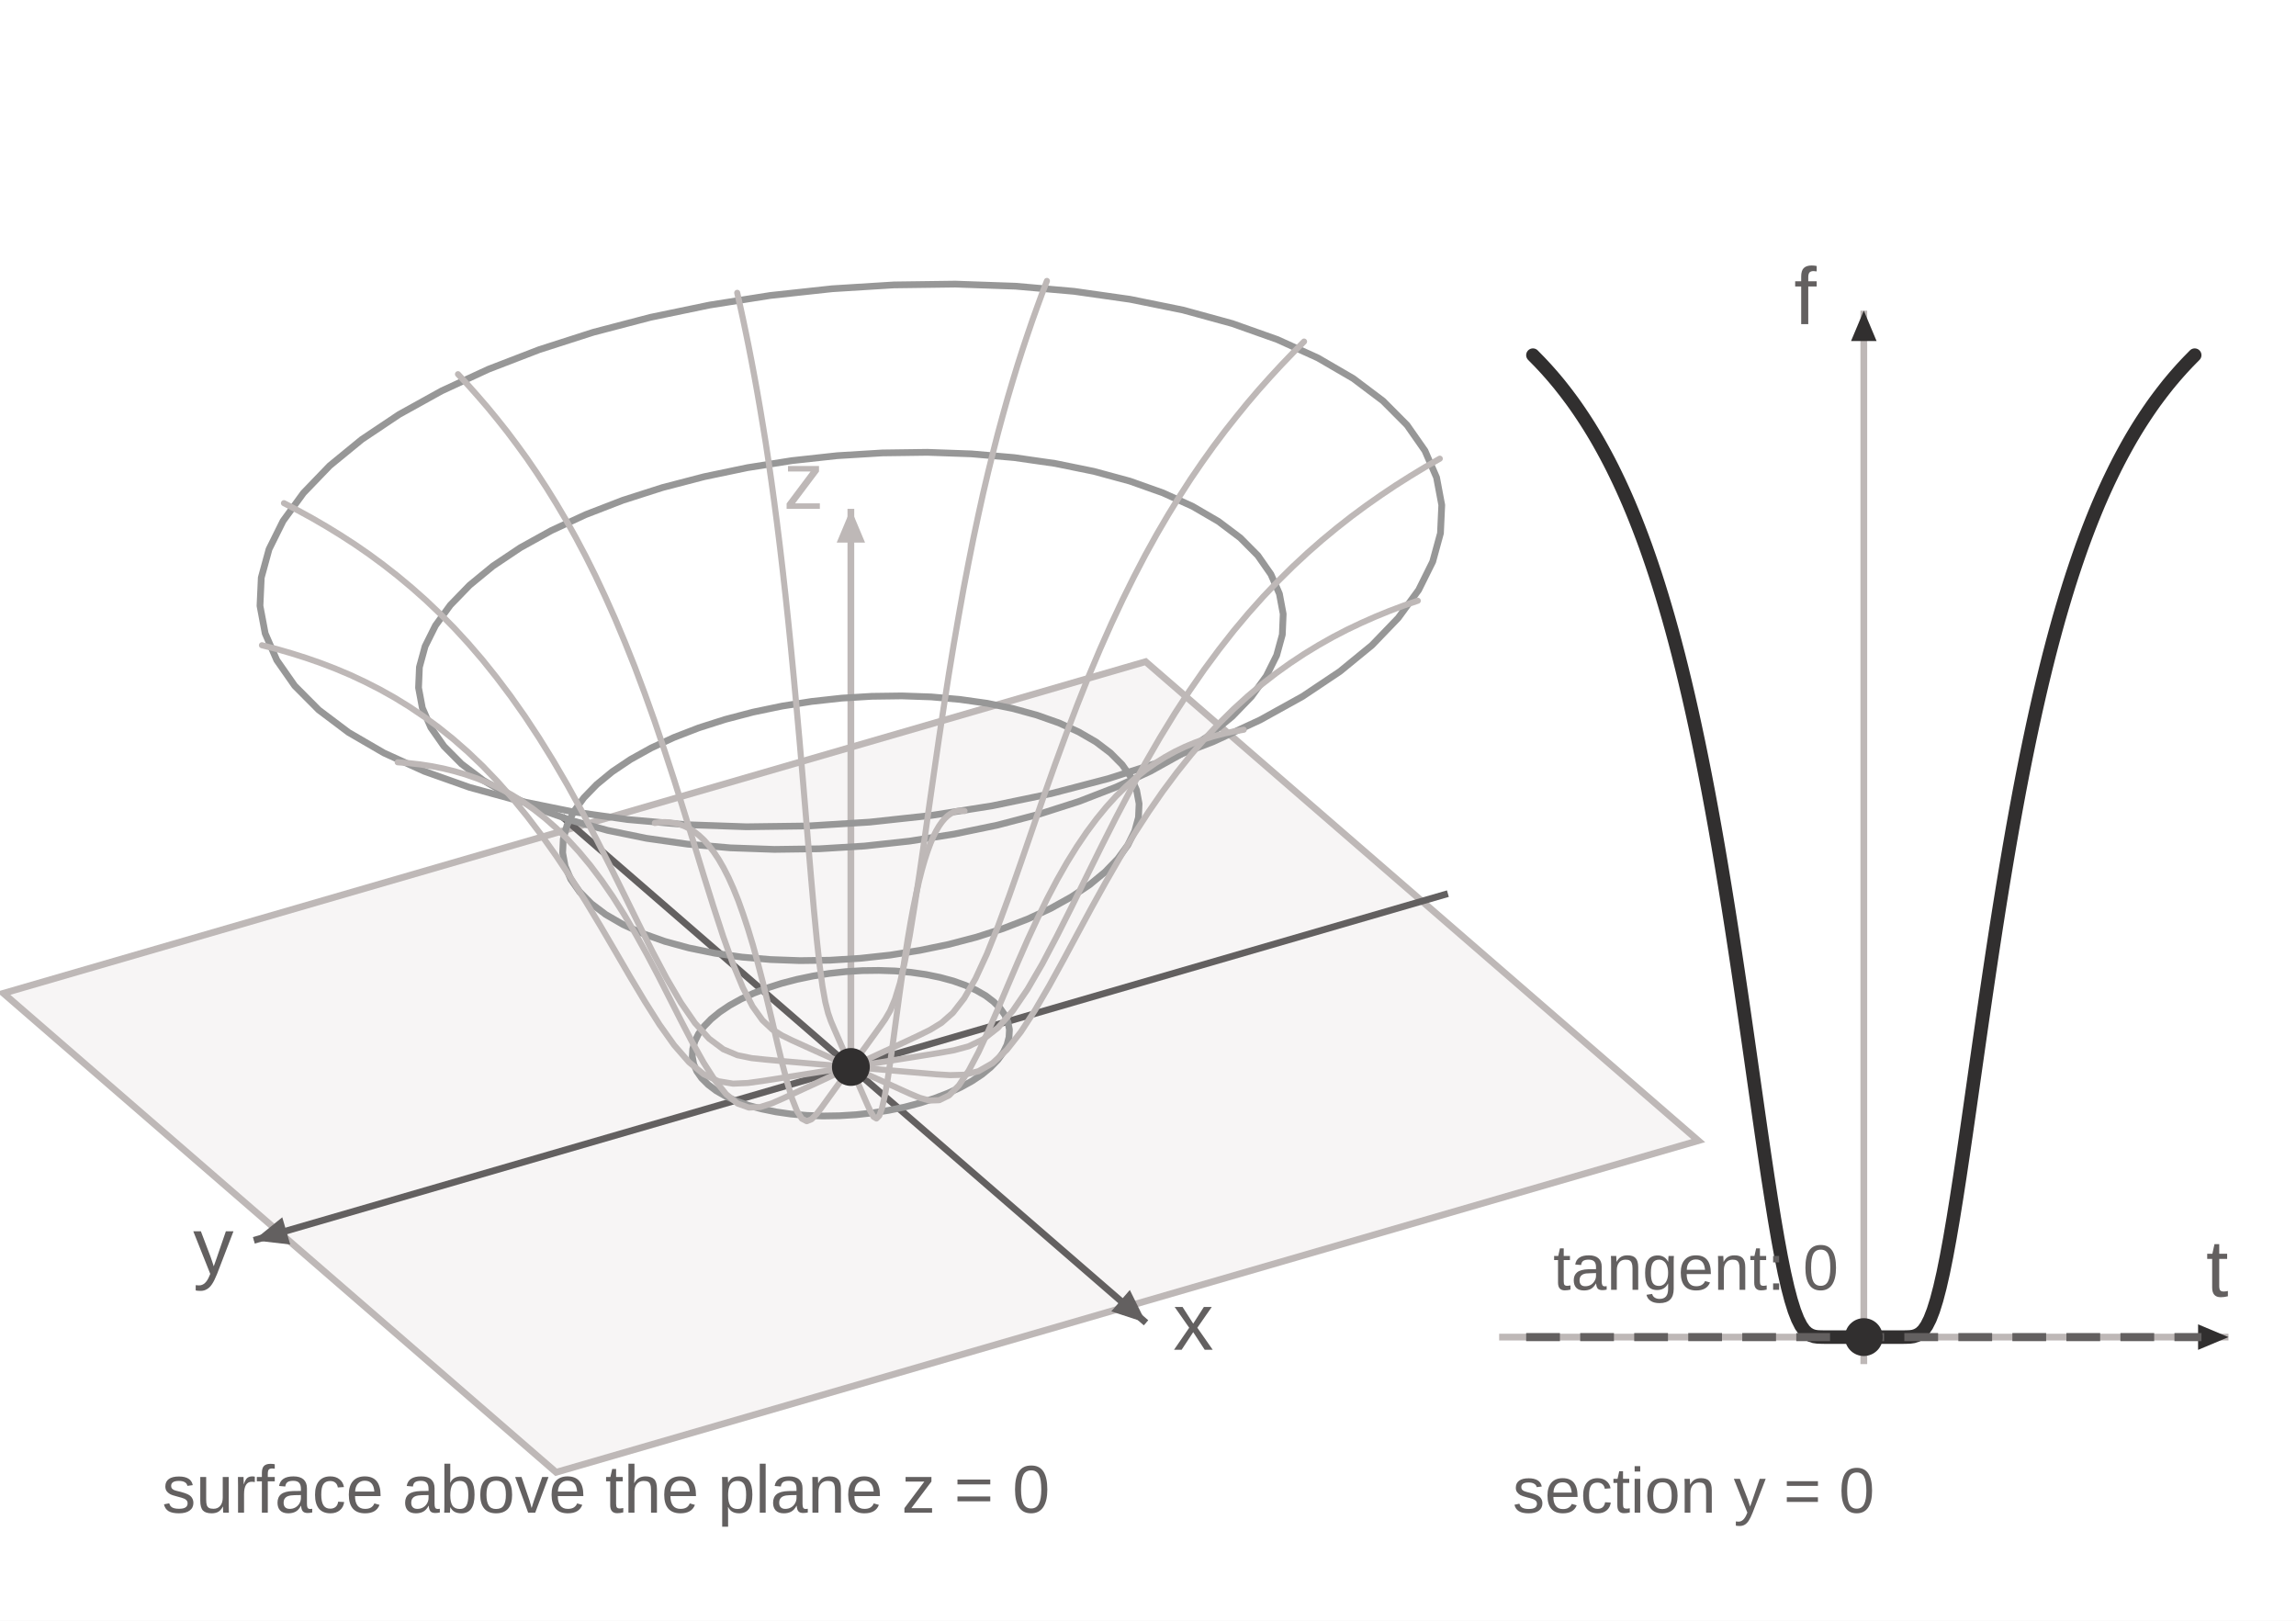
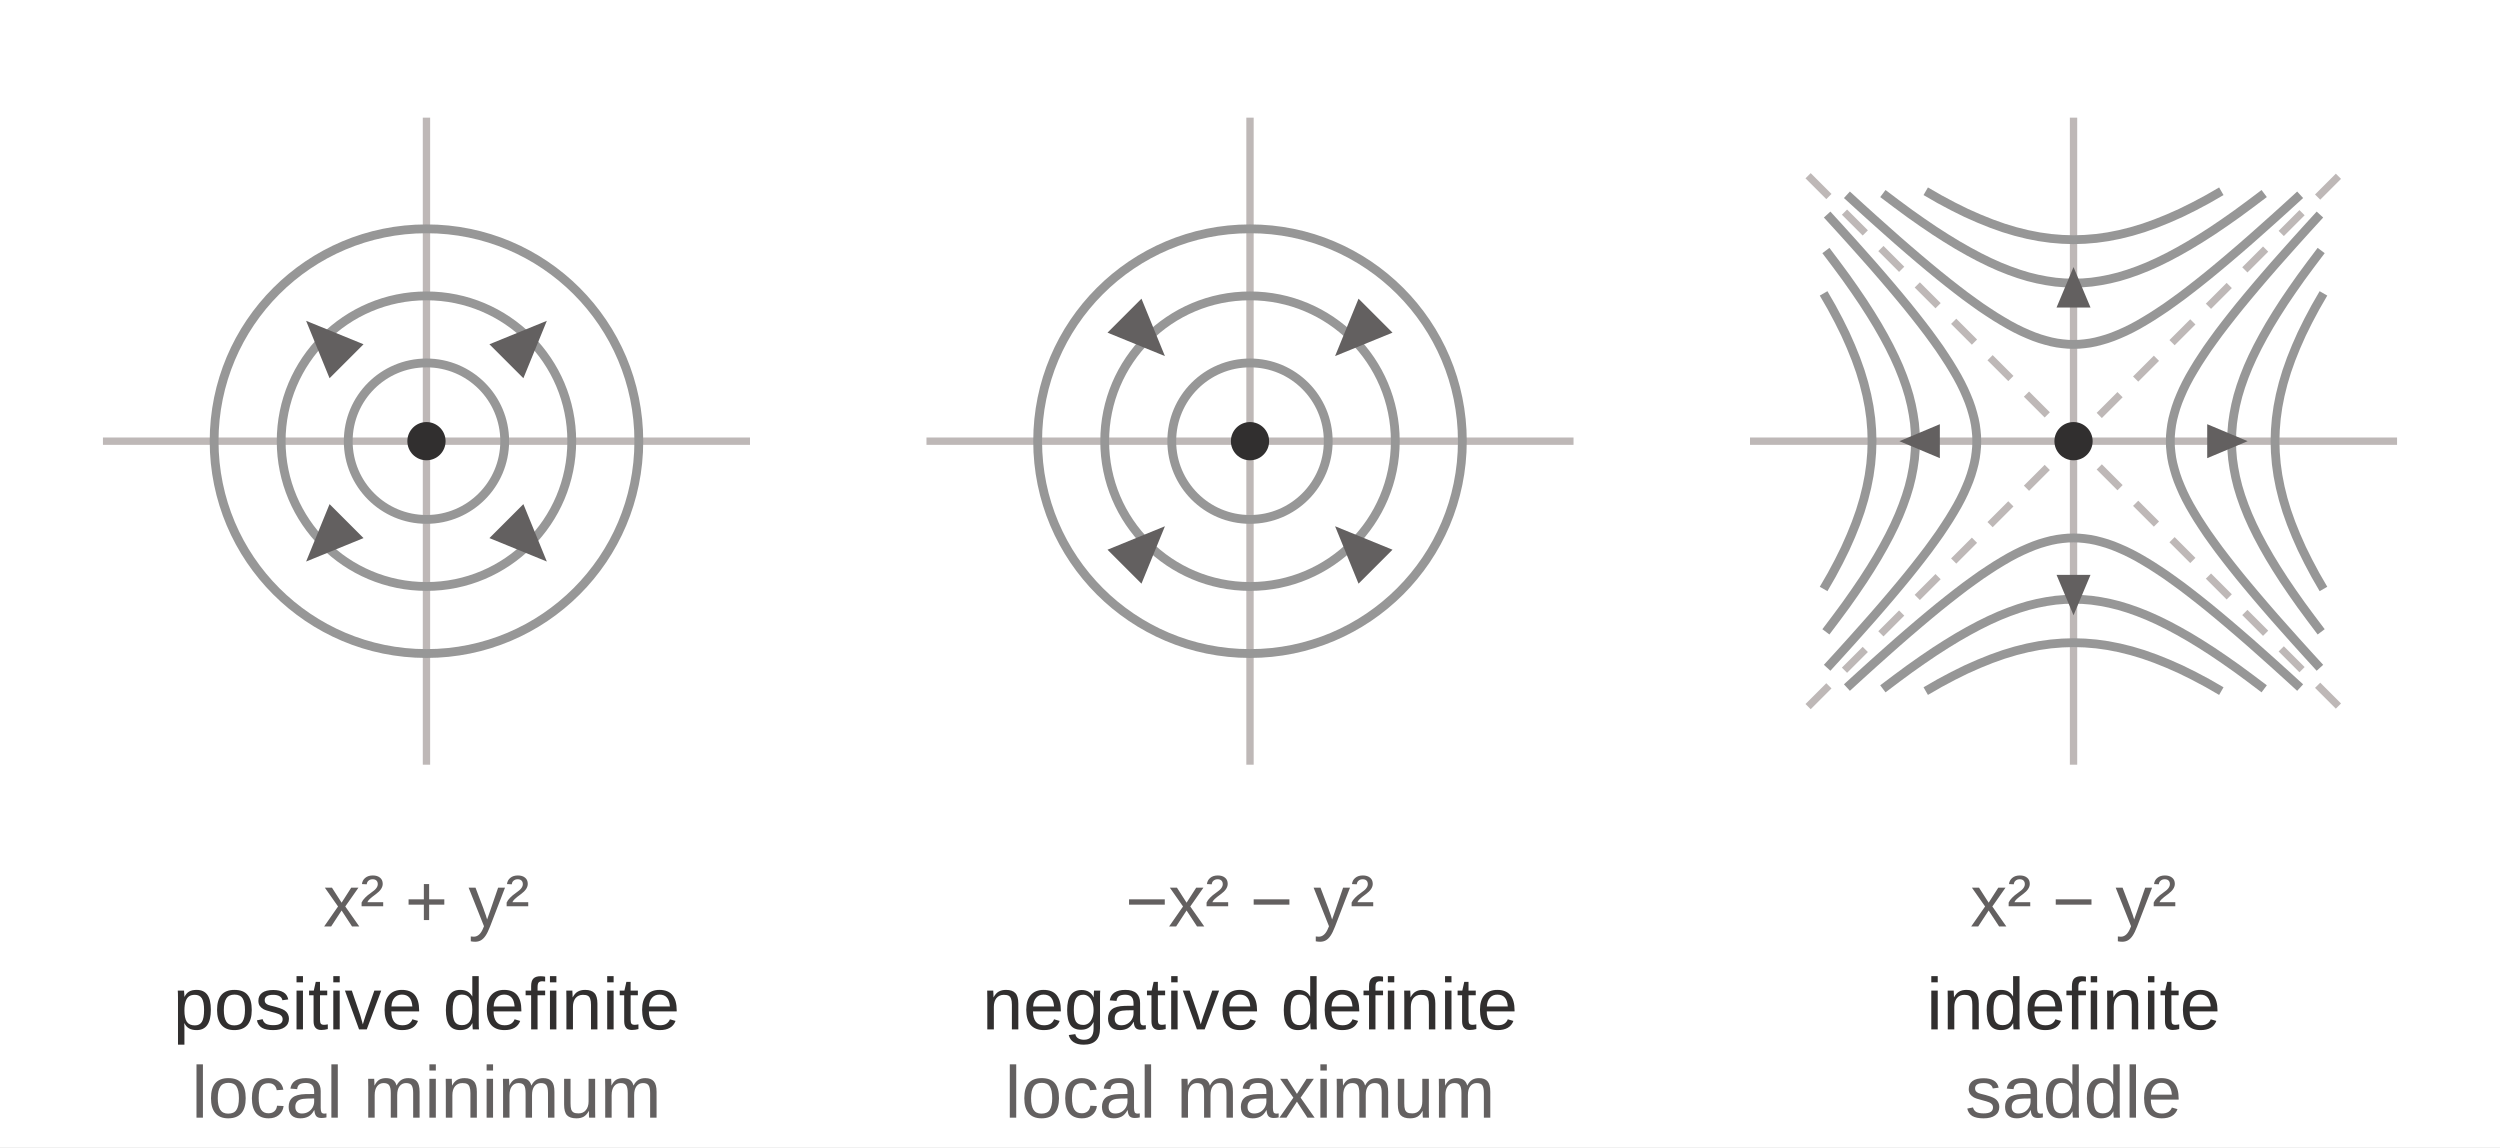
- <svg xmlns="http://www.w3.org/2000/svg" width="340" height="240" viewBox="0 0 340 240" role="img" aria-labelledby="fig-title fig-desc" font-family="Geist, Arial, sans-serif">
-   <rect width="340" height="240" fill="#FFFFFF" />
-   <path d="M 169.65 97.98 L 251.49 168.91 L 82.35 218.02 L 0.51 147.09 Z" fill="#E9E3E2" fill-opacity="0.35" stroke="#BEB8B7" stroke-width="1" />
-   <line x1="83.22" y1="120.92" x2="169.71" y2="195.88" stroke="#636060" stroke-width="1" />
-   <path d="M 169.71 195.88 L 164.56 194.19 L 167.31 191.02 Z" fill="#636060" stroke="none" />
-   <line x1="214.41" y1="132.33" x2="37.59" y2="183.67" stroke="#636060" stroke-width="1" />
-   <path d="M 37.59 183.67 L 41.8 180.26 L 42.98 184.29 Z" fill="#636060" stroke="none" />
-   <line x1="126" y1="158" x2="126" y2="75.35" stroke="#BEB8B7" stroke-width="1" />
-   <path d="M 126 75.35 L 128.1 80.35 L 123.9 80.35 Z" fill="#BEB8B7" stroke="none" />
-   <path d="M 136.23 163.34 L 133.96 163.94 L 131.61 164.42 L 129.2 164.8 L 126.75 165.07 L 124.29 165.22 L 121.85 165.26 L 119.46 165.17 L 117.13 164.97 L 114.91 164.65 L 112.81 164.22 L 110.85 163.69 L 109.05 163.05 L 107.45 162.32 L 106.04 161.51 L 104.86 160.61 L 103.9 159.65 L 103.19 158.64 L 102.73 157.57 L 102.52 156.48 L 102.58 155.36 L 102.88 154.23 L 103.44 153.1 L 104.25 151.99 L 105.3 150.91 L 106.57 149.87 L 108.06 148.87 L 109.74 147.94 L 111.6 147.08 L 113.62 146.3 L 115.77 145.61 L 118.04 145.02 L 120.39 144.53 L 122.8 144.15 L 125.25 143.88 L 127.71 143.73 L 130.15 143.7 L 132.54 143.78 L 134.87 143.98 L 137.09 144.3 L 139.19 144.73 L 141.15 145.26 L 142.95 145.9 L 144.55 146.63 L 145.96 147.44 L 147.14 148.34 L 148.1 149.3 L 148.81 150.32 L 149.27 151.38 L 149.48 152.47 L 149.42 153.59 L 149.12 154.72 L 148.56 155.85 L 147.75 156.96 L 146.7 158.04 L 145.43 159.09 L 143.94 160.08 L 142.26 161.01 L 140.4 161.87 L 138.38 162.65 L 136.23 163.34" fill="none" stroke="#979797" stroke-width="1" stroke-linecap="round" stroke-linejoin="round" />
-   <path d="M 144.6 138.77 L 140.48 139.85 L 136.2 140.73 L 131.81 141.43 L 127.36 141.91 L 122.89 142.19 L 118.45 142.25 L 114.1 142.09 L 109.88 141.73 L 105.83 141.15 L 102.01 140.37 L 98.45 139.4 L 95.19 138.24 L 92.27 136.91 L 89.71 135.43 L 87.56 133.81 L 85.83 132.06 L 84.53 130.21 L 83.69 128.28 L 83.32 126.29 L 83.41 124.25 L 83.97 122.2 L 84.99 120.15 L 86.46 118.13 L 88.36 116.17 L 90.67 114.27 L 93.37 112.46 L 96.43 110.76 L 99.81 109.2 L 103.48 107.78 L 107.4 106.53 L 111.52 105.45 L 115.8 104.56 L 120.19 103.87 L 124.64 103.38 L 129.11 103.11 L 133.55 103.05 L 137.9 103.2 L 142.12 103.57 L 146.17 104.14 L 149.99 104.92 L 153.55 105.9 L 156.81 107.05 L 159.73 108.38 L 162.29 109.86 L 164.44 111.49 L 166.17 113.23 L 167.47 115.08 L 168.31 117.01 L 168.68 119.01 L 168.59 121.04 L 168.03 123.09 L 167.01 125.14 L 165.54 127.16 L 163.64 129.13 L 161.33 131.03 L 158.63 132.83 L 155.57 134.53 L 152.19 136.09 L 148.52 137.51 L 144.6 138.77" fill="none" stroke="#979797" stroke-width="1" stroke-linecap="round" stroke-linejoin="round" />
-   <path d="M 153.9 120.56 L 147.72 122.18 L 141.3 123.51 L 134.72 124.55 L 128.04 125.28 L 121.33 125.69 L 114.68 125.78 L 108.15 125.55 L 101.82 125 L 95.75 124.14 L 90.01 122.97 L 84.67 121.51 L 79.78 119.78 L 75.4 117.78 L 71.57 115.56 L 68.34 113.12 L 65.74 110.5 L 63.8 107.73 L 62.54 104.83 L 61.98 101.84 L 62.11 98.79 L 62.95 95.71 L 64.48 92.64 L 66.68 89.61 L 69.54 86.66 L 73.01 83.81 L 77.06 81.1 L 81.65 78.56 L 86.72 76.21 L 92.23 74.08 L 98.1 72.2 L 104.28 70.59 L 110.7 69.25 L 117.28 68.21 L 123.96 67.48 L 130.67 67.07 L 137.32 66.98 L 143.85 67.21 L 150.18 67.76 L 156.25 68.63 L 161.99 69.8 L 167.33 71.25 L 172.22 72.99 L 176.6 74.98 L 180.43 77.21 L 183.66 79.64 L 186.26 82.26 L 188.2 85.04 L 189.46 87.93 L 190.02 90.92 L 189.89 93.98 L 189.05 97.05 L 187.52 100.12 L 185.32 103.15 L 182.46 106.11 L 178.99 108.95 L 174.94 111.66 L 170.35 114.21 L 165.28 116.55 L 159.77 118.68 L 153.9 120.56" fill="none" stroke="#979797" stroke-width="1" stroke-linecap="round" stroke-linejoin="round" />
-   <path d="M 164.13 115.3 L 155.68 117.51 L 146.91 119.33 L 137.91 120.75 L 128.78 121.74 L 119.62 122.31 L 110.53 122.43 L 101.61 122.12 L 92.95 121.36 L 84.66 120.18 L 76.82 118.59 L 69.52 116.59 L 62.84 114.22 L 56.85 111.5 L 51.62 108.46 L 47.2 105.13 L 43.64 101.55 L 40.99 97.76 L 39.27 93.8 L 38.5 89.71 L 38.69 85.54 L 39.84 81.33 L 41.92 77.14 L 44.94 73 L 48.83 68.96 L 53.58 65.07 L 59.11 61.37 L 65.39 57.89 L 72.32 54.68 L 79.84 51.78 L 87.87 49.2 L 96.32 46.99 L 105.09 45.17 L 114.09 43.75 L 123.22 42.76 L 132.38 42.19 L 141.47 42.07 L 150.39 42.38 L 159.05 43.14 L 167.34 44.32 L 175.18 45.91 L 182.48 47.91 L 189.16 50.28 L 195.15 53 L 200.38 56.04 L 204.8 59.37 L 208.36 62.95 L 211.01 66.74 L 212.73 70.7 L 213.5 74.79 L 213.31 78.96 L 212.16 83.17 L 210.08 87.36 L 207.06 91.5 L 203.17 95.54 L 198.42 99.43 L 192.89 103.13 L 186.61 106.61 L 179.68 109.82 L 172.16 112.72 L 164.13 115.3" fill="none" stroke="#979797" stroke-width="1" stroke-linecap="round" stroke-linejoin="round" />
-   <path d="M 126 158 L 126.42 158.96 L 126.84 159.92 L 127.26 160.88 L 127.68 161.84 L 128.1 162.8 L 128.52 163.75 L 128.95 164.66 L 129.37 165.38 L 129.79 165.63 L 130.21 165.21 L 130.63 164.03 L 131.05 162.14 L 131.47 159.7 L 131.89 156.87 L 132.31 153.82 L 132.73 150.68 L 133.15 147.58 L 133.57 144.58 L 134 141.73 L 134.42 139.06 L 134.84 136.6 L 135.26 134.34 L 135.68 132.3 L 136.1 130.45 L 136.52 128.8 L 136.94 127.33 L 137.36 126.04 L 137.78 124.9 L 138.2 123.91 L 138.62 123.06 L 139.05 122.33 L 139.47 121.73 L 139.89 121.23 L 140.31 120.83 L 140.73 120.52 L 141.15 120.29 L 141.57 120.14 L 141.99 120.06 L 142.41 120.05 L 142.83 120.1" fill="none" stroke="#BEB8B7" stroke-width="0.9" stroke-linecap="round" stroke-linejoin="round" />
-   <path d="M 126 158 L 125.27 159 L 124.55 160.01 L 123.82 161.01 L 123.1 162.01 L 122.37 163.02 L 121.65 164.02 L 120.92 164.97 L 120.19 165.73 L 119.47 166.03 L 118.74 165.65 L 118.02 164.52 L 117.29 162.67 L 116.57 160.27 L 115.84 157.48 L 115.11 154.48 L 114.39 151.39 L 113.66 148.33 L 112.94 145.37 L 112.21 142.56 L 111.49 139.94 L 110.76 137.53 L 110.03 135.32 L 109.31 133.31 L 108.58 131.51 L 107.86 129.91 L 107.13 128.48 L 106.41 127.23 L 105.68 126.14 L 104.95 125.19 L 104.23 124.38 L 103.5 123.7 L 102.78 123.14 L 102.05 122.68 L 101.33 122.33 L 100.6 122.06 L 99.87 121.88 L 99.15 121.78 L 98.42 121.74 L 97.7 121.77 L 96.97 121.87" fill="none" stroke="#BEB8B7" stroke-width="0.9" stroke-linecap="round" stroke-linejoin="round" />
-   <path d="M 126 158 L 124.32 158.78 L 122.64 159.56 L 120.97 160.34 L 119.29 161.11 L 117.61 161.89 L 115.93 162.67 L 114.26 163.4 L 112.58 163.93 L 110.9 164.01 L 109.22 163.41 L 107.54 162.04 L 105.87 159.98 L 104.19 157.35 L 102.51 154.34 L 100.83 151.11 L 99.15 147.8 L 97.48 144.51 L 95.8 141.33 L 94.12 138.3 L 92.44 135.45 L 90.77 132.81 L 89.09 130.37 L 87.41 128.14 L 85.73 126.12 L 84.05 124.29 L 82.38 122.64 L 80.7 121.16 L 79.02 119.84 L 77.34 118.67 L 75.67 117.64 L 73.99 116.74 L 72.31 115.95 L 70.63 115.27 L 68.95 114.69 L 67.28 114.2 L 65.6 113.79 L 63.92 113.46 L 62.24 113.2 L 60.56 113.01 L 58.89 112.88" fill="none" stroke="#BEB8B7" stroke-width="0.9" stroke-linecap="round" stroke-linejoin="round" />
-   <path d="M 126 158 L 123.82 158.35 L 121.64 158.69 L 119.46 159.04 L 117.28 159.38 L 115.1 159.73 L 112.92 160.07 L 110.74 160.37 L 108.56 160.47 L 106.38 160.11 L 104.2 159.07 L 102.02 157.28 L 99.84 154.78 L 97.66 151.72 L 95.48 148.27 L 93.29 144.61 L 91.11 140.86 L 88.93 137.14 L 86.75 133.52 L 84.57 130.06 L 82.39 126.78 L 80.21 123.71 L 78.03 120.84 L 75.85 118.18 L 73.67 115.72 L 71.49 113.45 L 69.31 111.37 L 67.13 109.46 L 64.95 107.71 L 62.77 106.11 L 60.59 104.64 L 58.41 103.3 L 56.23 102.08 L 54.05 100.97 L 51.87 99.95 L 49.69 99.03 L 47.51 98.19 L 45.33 97.43 L 43.15 96.74 L 40.97 96.11 L 38.79 95.55" fill="none" stroke="#BEB8B7" stroke-width="0.9" stroke-linecap="round" stroke-linejoin="round" />
-   <path d="M 126 158 L 123.9 157.82 L 121.8 157.64 L 119.7 157.46 L 117.61 157.28 L 115.51 157.1 L 113.41 156.91 L 111.31 156.69 L 109.21 156.26 L 107.11 155.38 L 105.01 153.81 L 102.91 151.49 L 100.82 148.46 L 98.72 144.88 L 96.62 140.91 L 94.52 136.72 L 92.42 132.45 L 90.32 128.2 L 88.22 124.06 L 86.13 120.07 L 84.03 116.26 L 81.93 112.66 L 79.83 109.27 L 77.73 106.08 L 75.63 103.1 L 73.53 100.31 L 71.44 97.7 L 69.34 95.26 L 67.24 92.98 L 65.14 90.86 L 63.04 88.86 L 60.94 87 L 58.84 85.25 L 56.74 83.61 L 54.65 82.07 L 52.55 80.62 L 50.45 79.26 L 48.35 77.97 L 46.25 76.75 L 44.15 75.6 L 42.05 74.51" fill="none" stroke="#BEB8B7" stroke-width="0.9" stroke-linecap="round" stroke-linejoin="round" />
-   <path d="M 126 158 L 124.55 157.34 L 123.09 156.68 L 121.64 156.03 L 120.18 155.37 L 118.73 154.71 L 117.27 154.05 L 115.82 153.34 L 114.36 152.44 L 112.91 151.08 L 111.45 149.04 L 110 146.24 L 108.54 142.73 L 107.09 138.67 L 105.64 134.22 L 104.18 129.56 L 102.73 124.81 L 101.27 120.08 L 99.82 115.46 L 98.36 111 L 96.91 106.71 L 95.45 102.63 L 94 98.76 L 92.54 95.1 L 91.09 91.64 L 89.63 88.37 L 88.18 85.28 L 86.73 82.37 L 85.27 79.61 L 83.82 77.01 L 82.36 74.54 L 80.91 72.2 L 79.45 69.97 L 78 67.85 L 76.54 65.84 L 75.09 63.91 L 73.63 62.07 L 72.18 60.3 L 70.72 58.61 L 69.27 56.98 L 67.82 55.41" fill="none" stroke="#BEB8B7" stroke-width="0.9" stroke-linecap="round" stroke-linejoin="round" />
-   <path d="M 126 158 L 125.58 157.04 L 125.16 156.08 L 124.74 155.12 L 124.32 154.16 L 123.9 153.2 L 123.48 152.24 L 123.05 151.23 L 122.63 150.03 L 122.21 148.37 L 121.79 146.03 L 121.37 142.93 L 120.95 139.12 L 120.53 134.76 L 120.11 130.01 L 119.69 125.04 L 119.27 119.99 L 118.85 114.96 L 118.43 110.04 L 118 105.27 L 117.58 100.69 L 117.16 96.31 L 116.74 92.14 L 116.32 88.17 L 115.9 84.41 L 115.48 80.84 L 115.06 77.45 L 114.64 74.24 L 114.22 71.18 L 113.8 68.27 L 113.38 65.5 L 112.95 62.86 L 112.53 60.33 L 112.11 57.92 L 111.69 55.6 L 111.27 53.37 L 110.85 51.22 L 110.43 49.16 L 110.01 47.16 L 109.59 45.23 L 109.17 43.36" fill="none" stroke="#BEB8B7" stroke-width="0.9" stroke-linecap="round" stroke-linejoin="round" />
-   <path d="M 126 158 L 126.73 157 L 127.45 155.99 L 128.18 154.99 L 128.9 153.99 L 129.63 152.98 L 130.35 151.98 L 131.08 150.93 L 131.81 149.68 L 132.53 147.97 L 133.26 145.59 L 133.98 142.44 L 134.71 138.59 L 135.43 134.18 L 136.16 129.39 L 136.89 124.38 L 137.61 119.28 L 138.34 114.21 L 139.06 109.25 L 139.79 104.44 L 140.51 99.81 L 141.24 95.38 L 141.97 91.17 L 142.69 87.16 L 143.42 83.35 L 144.14 79.74 L 144.87 76.3 L 145.59 73.04 L 146.32 69.94 L 147.05 66.99 L 147.77 64.18 L 148.5 61.49 L 149.22 58.92 L 149.95 56.46 L 150.67 54.1 L 151.4 51.82 L 152.13 49.63 L 152.85 47.52 L 153.58 45.48 L 154.3 43.51 L 155.03 41.6" fill="none" stroke="#BEB8B7" stroke-width="0.9" stroke-linecap="round" stroke-linejoin="round" />
-   <path d="M 126 158 L 127.68 157.22 L 129.36 156.44 L 131.03 155.66 L 132.71 154.89 L 134.39 154.11 L 136.07 153.32 L 137.74 152.5 L 139.42 151.47 L 141.1 149.99 L 142.78 147.83 L 144.46 144.91 L 146.13 141.29 L 147.81 137.1 L 149.49 132.53 L 151.17 127.75 L 152.85 122.88 L 154.52 118.03 L 156.2 113.29 L 157.88 108.71 L 159.56 104.3 L 161.23 100.1 L 162.91 96.11 L 164.59 92.33 L 166.27 88.74 L 167.95 85.35 L 169.62 82.15 L 171.3 79.11 L 172.98 76.24 L 174.66 73.51 L 176.33 70.92 L 178.01 68.46 L 179.69 66.11 L 181.37 63.87 L 183.05 61.74 L 184.72 59.69 L 186.4 57.72 L 188.08 55.84 L 189.76 54.02 L 191.44 52.27 L 193.11 50.58" fill="none" stroke="#BEB8B7" stroke-width="0.9" stroke-linecap="round" stroke-linejoin="round" />
-   <path d="M 126 158 L 128.18 157.65 L 130.36 157.31 L 132.54 156.96 L 134.72 156.62 L 136.9 156.27 L 139.08 155.92 L 141.26 155.53 L 143.44 154.94 L 145.62 153.89 L 147.8 152.17 L 149.98 149.68 L 152.16 146.49 L 154.34 142.74 L 156.52 138.6 L 158.71 134.25 L 160.89 129.81 L 163.07 125.4 L 165.25 121.09 L 167.43 116.94 L 169.61 112.97 L 171.79 109.2 L 173.97 105.64 L 176.15 102.29 L 178.33 99.14 L 180.51 96.19 L 182.69 93.41 L 184.87 90.81 L 187.05 88.37 L 189.23 86.08 L 191.41 83.92 L 193.59 81.89 L 195.77 79.98 L 197.95 78.18 L 200.13 76.47 L 202.31 74.86 L 204.49 73.33 L 206.67 71.87 L 208.85 70.49 L 211.03 69.17 L 213.21 67.92" fill="none" stroke="#BEB8B7" stroke-width="0.9" stroke-linecap="round" stroke-linejoin="round" />
-   <path d="M 126 158 L 128.1 158.18 L 130.2 158.36 L 132.3 158.54 L 134.39 158.72 L 136.49 158.9 L 138.59 159.08 L 140.69 159.21 L 142.79 159.15 L 144.89 158.63 L 146.99 157.43 L 149.09 155.46 L 151.18 152.8 L 153.28 149.57 L 155.38 145.96 L 157.48 142.14 L 159.58 138.23 L 161.68 134.34 L 163.78 130.56 L 165.87 126.93 L 167.97 123.49 L 170.07 120.25 L 172.17 117.21 L 174.27 114.39 L 176.37 111.76 L 178.47 109.33 L 180.56 107.09 L 182.66 105.01 L 184.76 103.1 L 186.86 101.33 L 188.96 99.7 L 191.06 98.2 L 193.16 96.81 L 195.26 95.53 L 197.35 94.35 L 199.45 93.26 L 201.55 92.26 L 203.65 91.33 L 205.75 90.47 L 207.85 89.68 L 209.95 88.96" fill="none" stroke="#BEB8B7" stroke-width="0.9" stroke-linecap="round" stroke-linejoin="round" />
-   <path d="M 126 158 L 127.45 158.66 L 128.91 159.32 L 130.36 159.97 L 131.82 160.63 L 133.27 161.29 L 134.73 161.95 L 136.18 162.56 L 137.64 162.97 L 139.09 162.92 L 140.55 162.2 L 142 160.72 L 143.46 158.53 L 144.91 155.78 L 146.36 152.65 L 147.82 149.3 L 149.27 145.87 L 150.73 142.46 L 152.18 139.15 L 153.64 136 L 155.09 133.04 L 156.55 130.27 L 158 127.72 L 159.46 125.37 L 160.91 123.23 L 162.37 121.27 L 163.82 119.5 L 165.27 117.9 L 166.73 116.47 L 168.18 115.18 L 169.64 114.02 L 171.09 113 L 172.55 112.09 L 174 111.29 L 175.46 110.59 L 176.91 109.98 L 178.37 109.45 L 179.82 109 L 181.28 108.62 L 182.73 108.31 L 184.18 108.06" fill="none" stroke="#BEB8B7" stroke-width="0.9" stroke-linecap="round" stroke-linejoin="round" />
-   <text x="173.71" y="199.88" font-size="12" fill="#636060">x</text>
-   <text x="34.59" y="188.67" font-size="12" fill="#636060" text-anchor="end">y</text>
-   <text x="122" y="75.35" font-size="12" fill="#BEB8B7" text-anchor="end">z</text>
-   <circle cx="126" cy="158" r="2.8" fill="#312F2F" />
-   <text x="24" y="224" font-size="10" fill="#636060">surface above the plane z = 0</text>
-   <line x1="222" y1="198" x2="330" y2="198" stroke="#BEB8B7" stroke-width="1" />
-   <line x1="276.0" y1="202" x2="276.0" y2="46" stroke="#BEB8B7" stroke-width="1" />
-   <path d="M 330 198 L 325.5 199.89 L 325.5 196.11 Z" fill="#312F2F" stroke="none" />
-   <path d="M 276 46 L 277.89 50.5 L 274.11 50.5 Z" fill="#312F2F" stroke="none" />
-   <text x="330" y="192" font-size="12" fill="#636060" text-anchor="end">t</text>
-   <text x="269" y="48" font-size="12" fill="#636060" text-anchor="end">f</text>
-   <path d="M 227 52.59 L 227.49 53.09 L 227.98 53.59 L 228.47 54.11 L 228.96 54.64 L 229.45 55.19 L 229.94 55.75 L 230.43 56.33 L 230.92 56.92 L 231.41 57.54 L 231.9 58.17 L 232.39 58.82 L 232.88 59.48 L 233.37 60.17 L 233.86 60.88 L 234.35 61.61 L 234.84 62.36 L 235.33 63.13 L 235.82 63.93 L 236.31 64.75 L 236.8 65.6 L 237.29 66.48 L 237.78 67.38 L 238.27 68.31 L 238.76 69.27 L 239.25 70.27 L 239.74 71.29 L 240.23 72.35 L 240.72 73.44 L 241.21 74.57 L 241.7 75.74 L 242.19 76.95 L 242.68 78.2 L 243.17 79.49 L 243.66 80.82 L 244.15 82.21 L 244.64 83.64 L 245.13 85.11 L 245.62 86.64 L 246.11 88.23 L 246.6 89.87 L 247.09 91.56 L 247.58 93.32 L 248.07 95.14 L 248.56 97.02 L 249.05 98.97 L 249.54 100.99 L 250.03 103.08 L 250.52 105.24 L 251.01 107.48 L 251.5 109.79 L 251.99 112.18 L 252.48 114.65 L 252.97 117.2 L 253.46 119.84 L 253.95 122.55 L 254.44 125.35 L 254.93 128.24 L 255.42 131.2 L 255.91 134.24 L 256.4 137.36 L 256.89 140.56 L 257.38 143.81 L 257.87 147.13 L 258.36 150.5 L 258.85 153.91 L 259.34 157.35 L 259.83 160.8 L 260.32 164.24 L 260.81 167.66 L 261.3 171.02 L 261.79 174.31 L 262.28 177.48 L 262.77 180.52 L 263.26 183.39 L 263.75 186.05 L 264.24 188.48 L 264.73 190.63 L 265.22 192.5 L 265.71 194.07 L 266.2 195.33 L 266.69 196.3 L 267.18 197 L 267.67 197.46 L 268.16 197.74 L 268.65 197.9 L 269.14 197.97 L 269.63 197.99 L 270.12 198 L 270.61 198 L 271.1 198 L 271.59 198 L 272.08 198 L 272.57 198 L 273.06 198 L 273.55 198 L 274.04 198 L 274.53 198 L 275.02 198 L 275.51 198 L 276 198 L 276.49 198 L 276.98 198 L 277.47 198 L 277.96 198 L 278.45 198 L 278.94 198 L 279.43 198 L 279.92 198 L 280.41 198 L 280.9 198 L 281.39 198 L 281.88 198 L 282.37 197.99 L 282.86 197.97 L 283.35 197.9 L 283.84 197.74 L 284.33 197.46 L 284.82 197 L 285.31 196.3 L 285.8 195.33 L 286.29 194.07 L 286.78 192.5 L 287.27 190.63 L 287.76 188.48 L 288.25 186.05 L 288.74 183.39 L 289.23 180.52 L 289.72 177.48 L 290.21 174.31 L 290.7 171.02 L 291.19 167.66 L 291.68 164.24 L 292.17 160.8 L 292.66 157.35 L 293.15 153.91 L 293.64 150.5 L 294.13 147.13 L 294.62 143.81 L 295.11 140.56 L 295.6 137.36 L 296.09 134.24 L 296.58 131.2 L 297.07 128.24 L 297.56 125.35 L 298.05 122.55 L 298.54 119.84 L 299.03 117.2 L 299.52 114.65 L 300.01 112.18 L 300.5 109.79 L 300.99 107.48 L 301.48 105.24 L 301.97 103.08 L 302.46 100.99 L 302.95 98.97 L 303.44 97.02 L 303.93 95.14 L 304.42 93.32 L 304.91 91.56 L 305.4 89.87 L 305.89 88.23 L 306.38 86.64 L 306.87 85.11 L 307.36 83.64 L 307.85 82.21 L 308.34 80.82 L 308.83 79.49 L 309.32 78.2 L 309.81 76.95 L 310.3 75.74 L 310.79 74.57 L 311.28 73.44 L 311.77 72.35 L 312.26 71.29 L 312.75 70.27 L 313.24 69.27 L 313.73 68.31 L 314.22 67.38 L 314.71 66.48 L 315.2 65.6 L 315.69 64.75 L 316.18 63.93 L 316.67 63.13 L 317.16 62.36 L 317.65 61.61 L 318.14 60.88 L 318.63 60.17 L 319.12 59.48 L 319.61 58.82 L 320.1 58.17 L 320.59 57.54 L 321.08 56.92 L 321.57 56.33 L 322.06 55.75 L 322.55 55.19 L 323.04 54.64 L 323.53 54.11 L 324.02 53.59 L 324.51 53.09 L 325 52.59" fill="none" stroke="#312F2F" stroke-width="2" stroke-linecap="round" />
-   <line x1="226" y1="198" x2="326" y2="198" stroke="#636060" stroke-width="1.2" stroke-dasharray="5 3" />
-   <circle cx="276" cy="198" r="2.8" fill="#312F2F" />
-   <text x="230" y="191" font-size="9.5" fill="#636060">tangent: 0</text>
-   <text x="224" y="224" font-size="9.5" fill="#636060">section y = 0</text>
+ <svg xmlns="http://www.w3.org/2000/svg" width="340" height="156" viewBox="0 0 340 156" role="img" aria-labelledby="fig-title fig-desc" font-family="Geist, Arial, sans-serif">
+   <rect width="340" height="156" fill="#FFFFFF" />
+   <rect x="12" y="14" width="92" height="92" fill="none" stroke="#E9E3E2" stroke-width="0" />
+   <line x1="14" y1="60" x2="102" y2="60" stroke="#BEB8B7" stroke-width="1" />
+   <line x1="58" y1="16" x2="58" y2="104" stroke="#BEB8B7" stroke-width="1" />
+   <circle cx="58" cy="60" r="10.64" fill="none" stroke="#979797" stroke-width="1.2" />
+   <circle cx="58" cy="60" r="19.76" fill="none" stroke="#979797" stroke-width="1.2" />
+   <circle cx="58" cy="60" r="28.88" fill="none" stroke="#979797" stroke-width="1.2" />
+   <path d="M 74.37 43.63 L 71.18 51.44 L 66.56 46.82 Z" fill="#636060" stroke="none" />
+   <path d="M 41.63 43.63 L 49.44 46.82 L 44.82 51.44 Z" fill="#636060" stroke="none" />
+   <path d="M 41.63 76.37 L 44.82 68.56 L 49.44 73.18 Z" fill="#636060" stroke="none" />
+   <path d="M 74.37 76.37 L 66.56 73.18 L 71.18 68.56 Z" fill="#636060" stroke="none" />
+   <circle cx="58" cy="60" r="2.6" fill="#312F2F" />
+   <text x="58" y="126" font-size="10" fill="#636060" text-anchor="middle">x² + y²</text>
+   <text x="58" y="140" font-size="10" fill="#312F2F" text-anchor="middle">positive definite</text>
+   <text x="58" y="152" font-size="10" fill="#636060" text-anchor="middle">local minimum</text>
+   <rect x="124" y="14" width="92" height="92" fill="none" stroke="#E9E3E2" stroke-width="0" />
+   <line x1="126" y1="60" x2="214" y2="60" stroke="#BEB8B7" stroke-width="1" />
+   <line x1="170" y1="16" x2="170" y2="104" stroke="#BEB8B7" stroke-width="1" />
+   <circle cx="170" cy="60" r="10.64" fill="none" stroke="#979797" stroke-width="1.2" />
+   <circle cx="170" cy="60" r="19.76" fill="none" stroke="#979797" stroke-width="1.2" />
+   <circle cx="170" cy="60" r="28.88" fill="none" stroke="#979797" stroke-width="1.2" />
+   <path d="M 181.57 48.43 L 184.76 40.62 L 189.38 45.24 Z" fill="#636060" stroke="none" />
+   <path d="M 158.43 48.43 L 150.62 45.24 L 155.24 40.62 Z" fill="#636060" stroke="none" />
+   <path d="M 158.43 71.57 L 155.24 79.38 L 150.62 74.76 Z" fill="#636060" stroke="none" />
+   <path d="M 181.57 71.57 L 189.38 74.76 L 184.76 79.38 Z" fill="#636060" stroke="none" />
+   <circle cx="170" cy="60" r="2.6" fill="#312F2F" />
+   <text x="170" y="126" font-size="10" fill="#636060" text-anchor="middle">−x² − y²</text>
+   <text x="170" y="140" font-size="10" fill="#312F2F" text-anchor="middle">negative definite</text>
+   <text x="170" y="152" font-size="10" fill="#636060" text-anchor="middle">local maximum</text>
+   <rect x="236" y="14" width="92" height="92" fill="none" stroke="#E9E3E2" stroke-width="0" />
+   <line x1="238" y1="60" x2="326" y2="60" stroke="#BEB8B7" stroke-width="1" />
+   <line x1="282" y1="16" x2="282" y2="104" stroke="#BEB8B7" stroke-width="1" />
+   <line x1="245.9" y1="96.1" x2="318.1" y2="23.9" stroke="#BEB8B7" stroke-width="1" stroke-dasharray="4 3" />
+   <line x1="245.9" y1="23.9" x2="318.1" y2="96.1" stroke="#BEB8B7" stroke-width="1" stroke-dasharray="4 3" />
+   <path d="M 315.51 90.82 L 313.82 88.97 L 312.23 87.21 L 310.74 85.54 L 309.33 83.95 L 308.02 82.44 L 306.79 81 L 305.64 79.63 L 304.56 78.32 L 303.56 77.07 L 302.63 75.88 L 301.76 74.74 L 300.96 73.64 L 300.21 72.59 L 299.53 71.57 L 298.9 70.6 L 298.33 69.66 L 297.8 68.75 L 297.33 67.87 L 296.91 67.01 L 296.54 66.17 L 296.21 65.36 L 295.93 64.56 L 295.7 63.78 L 295.5 63.01 L 295.35 62.25 L 295.25 61.5 L 295.18 60.75 L 295.16 60 L 295.18 59.25 L 295.25 58.5 L 295.35 57.75 L 295.5 56.99 L 295.7 56.22 L 295.93 55.44 L 296.21 54.64 L 296.54 53.83 L 296.91 52.99 L 297.33 52.13 L 297.8 51.25 L 298.33 50.34 L 298.9 49.4 L 299.53 48.43 L 300.21 47.41 L 300.96 46.36 L 301.76 45.26 L 302.63 44.12 L 303.56 42.93 L 304.56 41.68 L 305.64 40.37 L 306.79 39 L 308.02 37.56 L 309.33 36.05 L 310.74 34.46 L 312.23 32.79 L 313.82 31.03 L 315.51 29.18" fill="none" stroke="#979797" stroke-width="1.2" />
+   <path d="M 248.49 90.82 L 250.18 88.97 L 251.77 87.21 L 253.26 85.54 L 254.67 83.95 L 255.98 82.44 L 257.21 81 L 258.36 79.63 L 259.44 78.32 L 260.44 77.07 L 261.37 75.88 L 262.24 74.74 L 263.04 73.64 L 263.79 72.59 L 264.47 71.57 L 265.1 70.6 L 265.67 69.66 L 266.2 68.75 L 266.67 67.87 L 267.09 67.01 L 267.46 66.17 L 267.79 65.36 L 268.07 64.56 L 268.3 63.78 L 268.5 63.01 L 268.65 62.25 L 268.75 61.5 L 268.82 60.75 L 268.84 60 L 268.82 59.25 L 268.75 58.5 L 268.65 57.75 L 268.5 56.99 L 268.3 56.22 L 268.07 55.44 L 267.79 54.64 L 267.46 53.83 L 267.09 52.99 L 266.67 52.13 L 266.2 51.25 L 265.67 50.34 L 265.1 49.4 L 264.47 48.43 L 263.79 47.41 L 263.04 46.36 L 262.24 45.26 L 261.37 44.12 L 260.44 42.93 L 259.44 41.68 L 258.36 40.37 L 257.21 39 L 255.98 37.56 L 254.67 36.05 L 253.26 34.46 L 251.77 32.79 L 250.18 31.03 L 248.49 29.18" fill="none" stroke="#979797" stroke-width="1.2" />
+   <path d="M 251.18 26.49 L 253.03 28.18 L 254.79 29.77 L 256.46 31.26 L 258.05 32.67 L 259.56 33.98 L 261 35.21 L 262.37 36.36 L 263.68 37.44 L 264.93 38.44 L 266.12 39.37 L 267.26 40.24 L 268.36 41.04 L 269.41 41.79 L 270.43 42.47 L 271.4 43.1 L 272.34 43.67 L 273.25 44.2 L 274.13 44.67 L 274.99 45.09 L 275.83 45.46 L 276.64 45.79 L 277.44 46.07 L 278.22 46.3 L 278.99 46.5 L 279.75 46.65 L 280.5 46.75 L 281.25 46.82 L 282 46.84 L 282.75 46.82 L 283.5 46.75 L 284.25 46.65 L 285.01 46.5 L 285.78 46.3 L 286.56 46.07 L 287.36 45.79 L 288.17 45.46 L 289.01 45.09 L 289.87 44.67 L 290.75 44.2 L 291.66 43.67 L 292.6 43.1 L 293.57 42.47 L 294.59 41.79 L 295.64 41.04 L 296.74 40.24 L 297.88 39.37 L 299.07 38.44 L 300.32 37.44 L 301.63 36.36 L 303 35.21 L 304.44 33.98 L 305.95 32.67 L 307.54 31.26 L 309.21 29.77 L 310.97 28.18 L 312.82 26.49" fill="none" stroke="#979797" stroke-width="1.2" />
+   <path d="M 251.18 93.51 L 253.03 91.82 L 254.79 90.23 L 256.46 88.74 L 258.05 87.33 L 259.56 86.02 L 261 84.79 L 262.37 83.64 L 263.68 82.56 L 264.93 81.56 L 266.12 80.63 L 267.26 79.76 L 268.36 78.96 L 269.41 78.21 L 270.43 77.53 L 271.4 76.9 L 272.34 76.33 L 273.25 75.8 L 274.13 75.33 L 274.99 74.91 L 275.83 74.54 L 276.64 74.21 L 277.44 73.93 L 278.22 73.7 L 278.99 73.5 L 279.75 73.35 L 280.5 73.25 L 281.25 73.18 L 282 73.16 L 282.75 73.18 L 283.5 73.25 L 284.25 73.35 L 285.01 73.5 L 285.78 73.7 L 286.56 73.93 L 287.36 74.21 L 288.17 74.54 L 289.01 74.91 L 289.87 75.33 L 290.75 75.8 L 291.66 76.33 L 292.6 76.9 L 293.57 77.53 L 294.59 78.21 L 295.64 78.96 L 296.74 79.76 L 297.88 80.63 L 299.07 81.56 L 300.32 82.56 L 301.63 83.64 L 303 84.79 L 304.44 86.02 L 305.95 87.33 L 307.54 88.74 L 309.21 90.23 L 310.97 91.82 L 312.82 93.51" fill="none" stroke="#979797" stroke-width="1.2" />
+   <path d="M 315.68 85.93 L 314.27 84.06 L 312.95 82.27 L 311.74 80.55 L 310.62 78.9 L 309.6 77.31 L 308.66 75.77 L 307.81 74.28 L 307.04 72.84 L 306.35 71.44 L 305.74 70.08 L 305.21 68.75 L 304.75 67.45 L 304.36 66.17 L 304.05 64.91 L 303.81 63.67 L 303.63 62.44 L 303.53 61.22 L 303.5 60 L 303.53 58.78 L 303.63 57.56 L 303.81 56.33 L 304.05 55.09 L 304.36 53.83 L 304.75 52.55 L 305.21 51.25 L 305.74 49.92 L 306.35 48.56 L 307.04 47.16 L 307.81 45.72 L 308.66 44.23 L 309.6 42.69 L 310.62 41.1 L 311.74 39.45 L 312.95 37.73 L 314.27 35.94 L 315.68 34.07" fill="none" stroke="#979797" stroke-width="1.2" />
+   <path d="M 248.32 85.93 L 249.73 84.06 L 251.05 82.27 L 252.26 80.55 L 253.38 78.9 L 254.4 77.31 L 255.34 75.77 L 256.19 74.28 L 256.96 72.84 L 257.65 71.44 L 258.26 70.08 L 258.79 68.75 L 259.25 67.45 L 259.64 66.17 L 259.95 64.91 L 260.19 63.67 L 260.37 62.44 L 260.47 61.22 L 260.5 60 L 260.47 58.78 L 260.37 57.56 L 260.19 56.33 L 259.95 55.09 L 259.64 53.83 L 259.25 52.55 L 258.79 51.25 L 258.26 49.92 L 257.65 48.56 L 256.96 47.16 L 256.19 45.72 L 255.34 44.23 L 254.4 42.69 L 253.38 41.1 L 252.26 39.45 L 251.05 37.73 L 249.73 35.94 L 248.32 34.07" fill="none" stroke="#979797" stroke-width="1.2" />
+   <path d="M 256.07 26.32 L 257.94 27.73 L 259.73 29.05 L 261.45 30.26 L 263.1 31.38 L 264.69 32.4 L 266.23 33.34 L 267.72 34.19 L 269.16 34.96 L 270.56 35.65 L 271.92 36.26 L 273.25 36.79 L 274.55 37.25 L 275.83 37.64 L 277.09 37.95 L 278.33 38.19 L 279.56 38.37 L 280.78 38.47 L 282 38.5 L 283.22 38.47 L 284.44 38.37 L 285.67 38.19 L 286.91 37.95 L 288.17 37.64 L 289.45 37.25 L 290.75 36.79 L 292.08 36.26 L 293.44 35.65 L 294.84 34.96 L 296.28 34.19 L 297.77 33.34 L 299.31 32.4 L 300.9 31.38 L 302.55 30.26 L 304.27 29.05 L 306.06 27.73 L 307.93 26.32" fill="none" stroke="#979797" stroke-width="1.2" />
+   <path d="M 256.07 93.68 L 257.94 92.27 L 259.73 90.95 L 261.45 89.74 L 263.1 88.62 L 264.69 87.6 L 266.23 86.66 L 267.72 85.81 L 269.16 85.04 L 270.56 84.35 L 271.92 83.74 L 273.25 83.21 L 274.55 82.75 L 275.83 82.36 L 277.09 82.05 L 278.33 81.81 L 279.56 81.63 L 280.78 81.53 L 282 81.5 L 283.22 81.53 L 284.44 81.63 L 285.67 81.81 L 286.91 82.05 L 288.17 82.36 L 289.45 82.75 L 290.75 83.21 L 292.08 83.74 L 293.44 84.35 L 294.84 85.04 L 296.28 85.81 L 297.77 86.66 L 299.31 87.6 L 300.9 88.62 L 302.55 89.74 L 304.27 90.95 L 306.06 92.27 L 307.93 93.68" fill="none" stroke="#979797" stroke-width="1.2" />
+   <path d="M 315.99 80.1 L 314.9 78.21 L 313.92 76.37 L 313.04 74.59 L 312.27 72.85 L 311.59 71.16 L 311 69.5 L 310.51 67.87 L 310.11 66.26 L 309.8 64.68 L 309.58 63.11 L 309.45 61.55 L 309.4 60 L 309.45 58.45 L 309.58 56.89 L 309.8 55.32 L 310.11 53.74 L 310.51 52.13 L 311 50.5 L 311.59 48.84 L 312.27 47.15 L 313.04 45.41 L 313.92 43.63 L 314.9 41.79 L 315.99 39.9" fill="none" stroke="#979797" stroke-width="1.2" />
+   <path d="M 248.01 80.1 L 249.1 78.21 L 250.08 76.37 L 250.96 74.59 L 251.73 72.85 L 252.41 71.16 L 253 69.5 L 253.49 67.87 L 253.89 66.26 L 254.2 64.68 L 254.42 63.11 L 254.55 61.55 L 254.6 60 L 254.55 58.45 L 254.42 56.89 L 254.2 55.32 L 253.89 53.74 L 253.49 52.13 L 253 50.5 L 252.41 48.84 L 251.73 47.15 L 250.96 45.41 L 250.08 43.63 L 249.1 41.79 L 248.01 39.9" fill="none" stroke="#979797" stroke-width="1.2" />
+   <path d="M 261.9 26.01 L 263.79 27.1 L 265.63 28.08 L 267.41 28.96 L 269.15 29.73 L 270.84 30.41 L 272.5 31 L 274.13 31.49 L 275.74 31.89 L 277.32 32.2 L 278.89 32.42 L 280.45 32.55 L 282 32.6 L 283.55 32.55 L 285.11 32.42 L 286.68 32.2 L 288.26 31.89 L 289.87 31.49 L 291.5 31 L 293.16 30.41 L 294.85 29.73 L 296.59 28.96 L 298.37 28.08 L 300.21 27.1 L 302.1 26.01" fill="none" stroke="#979797" stroke-width="1.2" />
+   <path d="M 261.9 93.99 L 263.79 92.9 L 265.63 91.92 L 267.41 91.04 L 269.15 90.27 L 270.84 89.59 L 272.5 89 L 274.13 88.51 L 275.74 88.11 L 277.32 87.8 L 278.89 87.58 L 280.45 87.45 L 282 87.4 L 283.55 87.45 L 285.11 87.58 L 286.68 87.8 L 288.26 88.11 L 289.87 88.51 L 291.5 89 L 293.16 89.59 L 294.85 90.27 L 296.59 91.04 L 298.37 91.92 L 300.21 92.9 L 302.1 93.99" fill="none" stroke="#979797" stroke-width="1.2" />
+   <path d="M 305.68 60 L 300.18 62.31 L 300.18 57.69 Z" fill="#636060" stroke="none" />
+   <path d="M 258.32 60 L 263.82 57.69 L 263.82 62.31 Z" fill="#636060" stroke="none" />
+   <path d="M 282 36.32 L 284.31 41.82 L 279.69 41.82 Z" fill="#636060" stroke="none" />
+   <path d="M 282 83.68 L 279.69 78.18 L 284.31 78.18 Z" fill="#636060" stroke="none" />
+   <circle cx="282" cy="60" r="2.6" fill="#312F2F" />
+   <text x="282" y="126" font-size="10" fill="#636060" text-anchor="middle">x² − y²</text>
+   <text x="282" y="140" font-size="10" fill="#312F2F" text-anchor="middle">indefinite</text>
+   <text x="282" y="152" font-size="10" fill="#636060" text-anchor="middle">saddle</text>
</svg>
